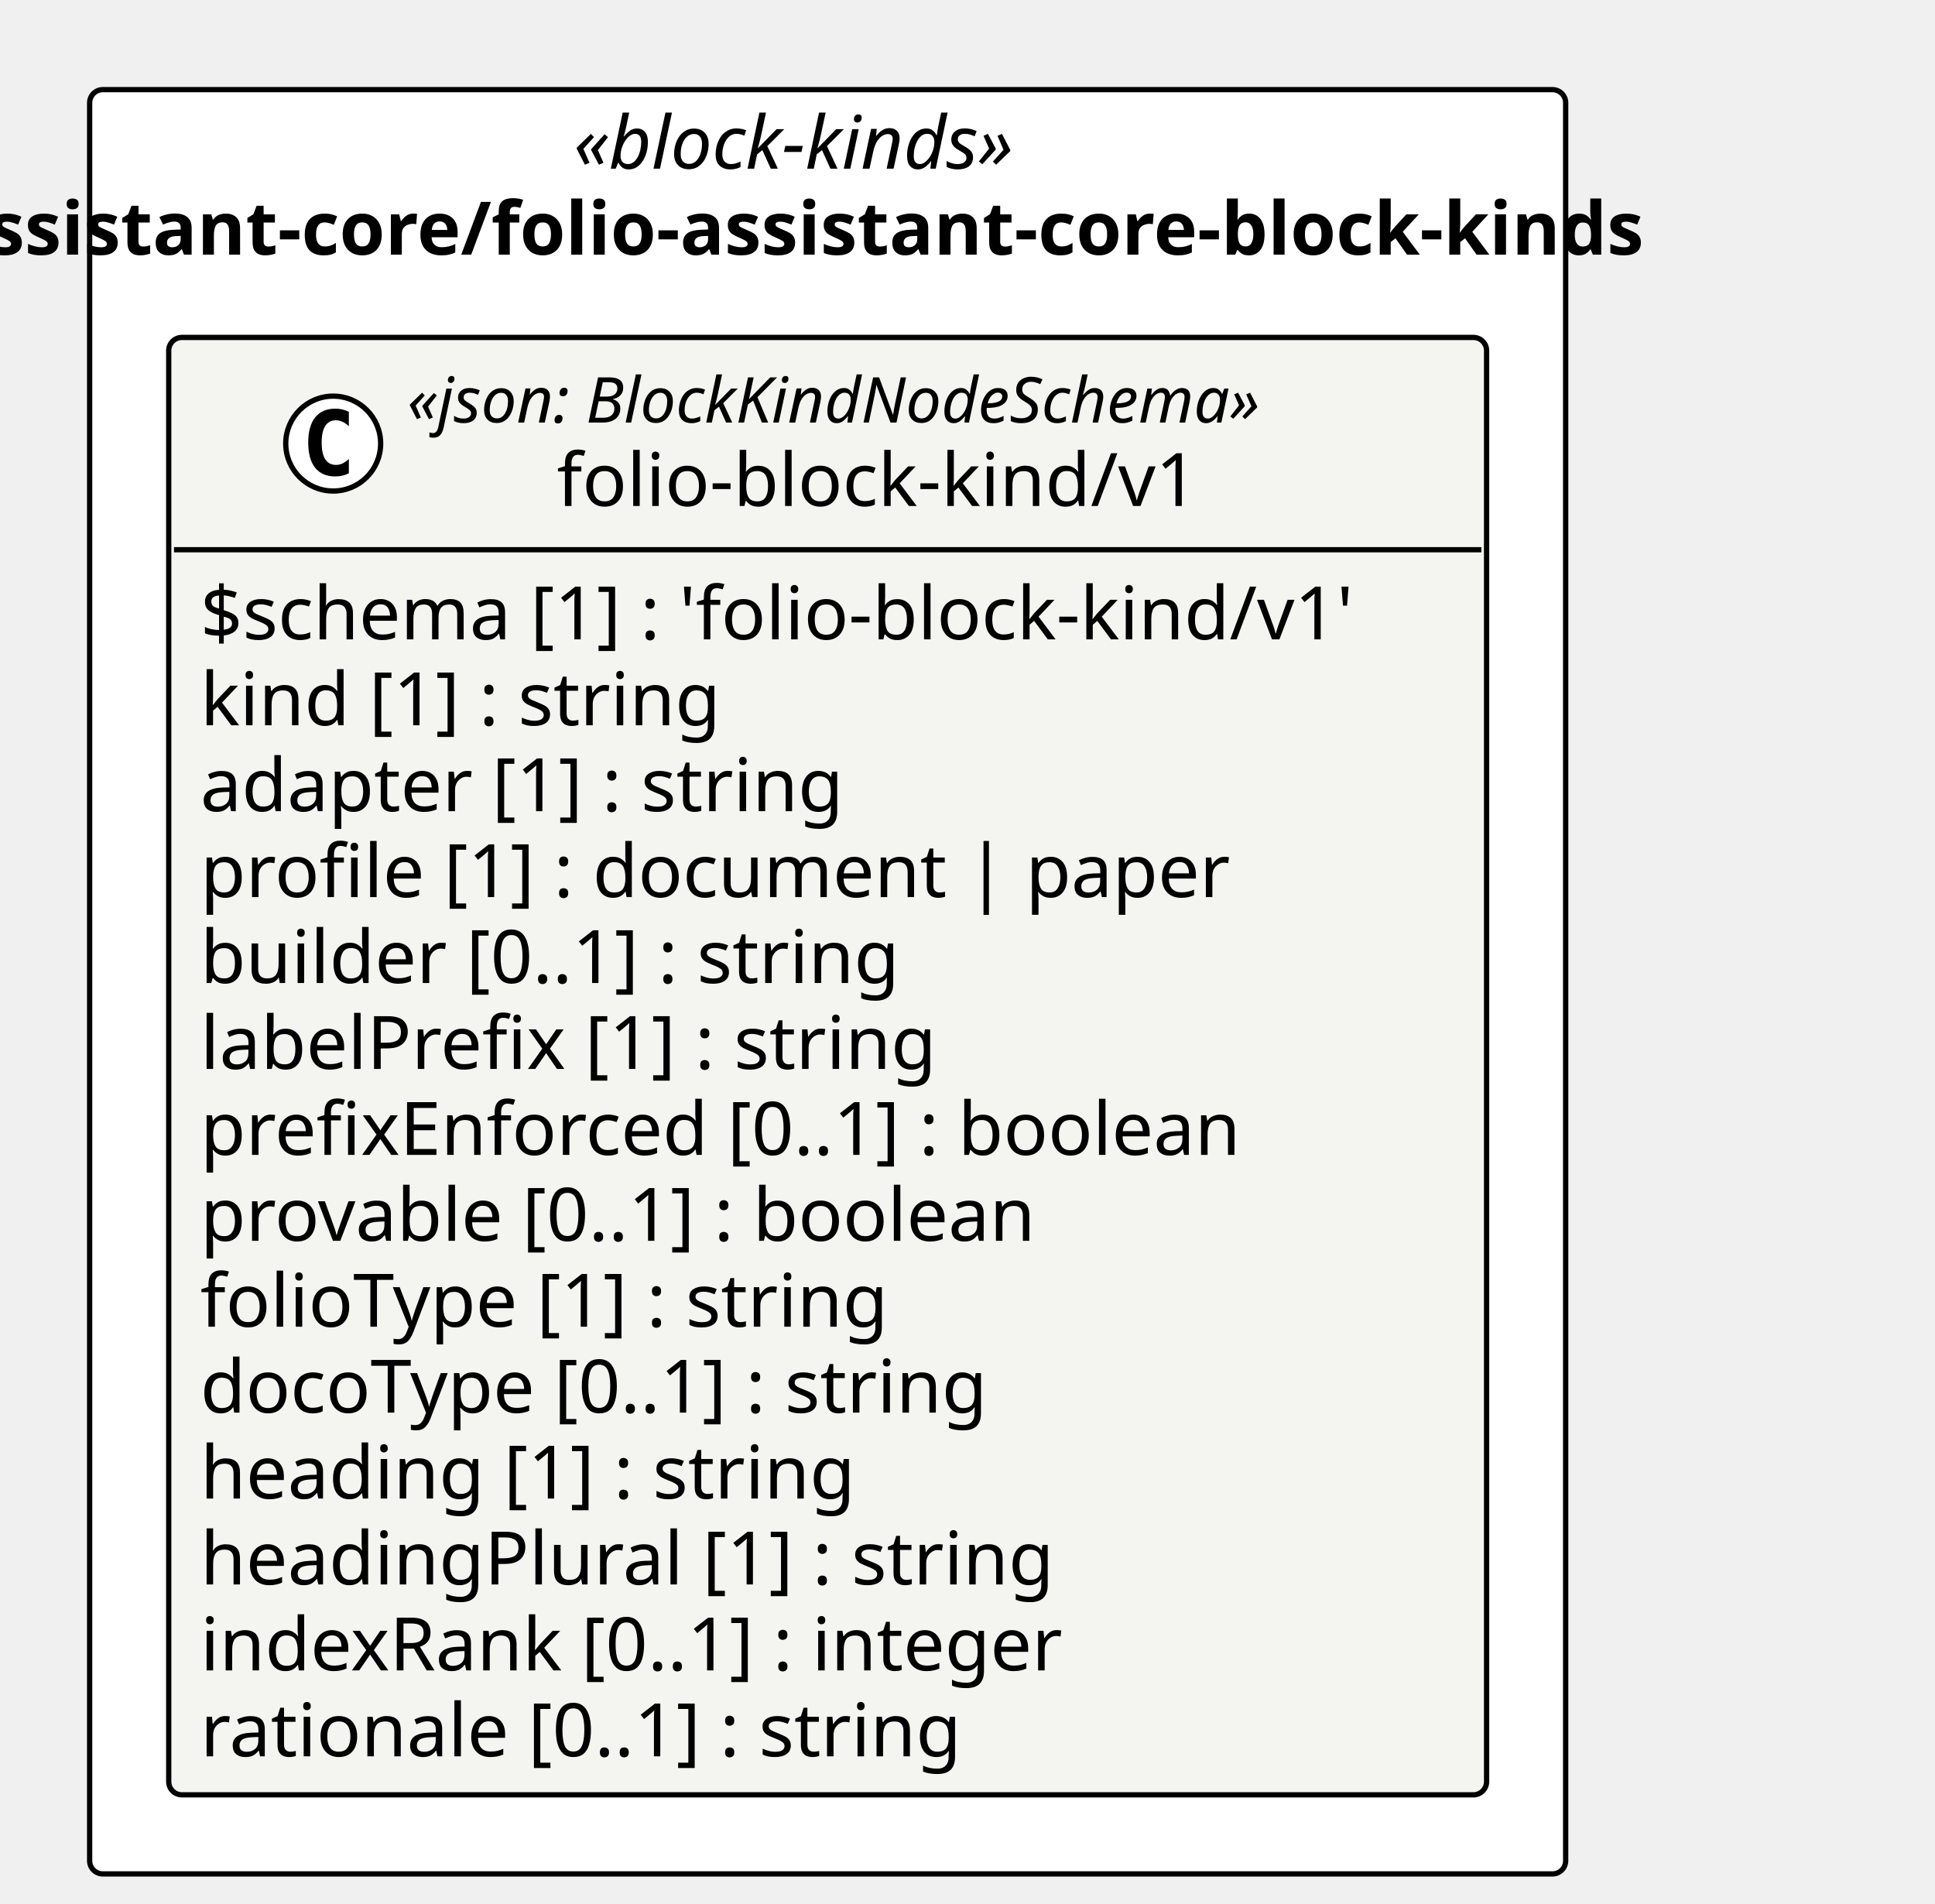
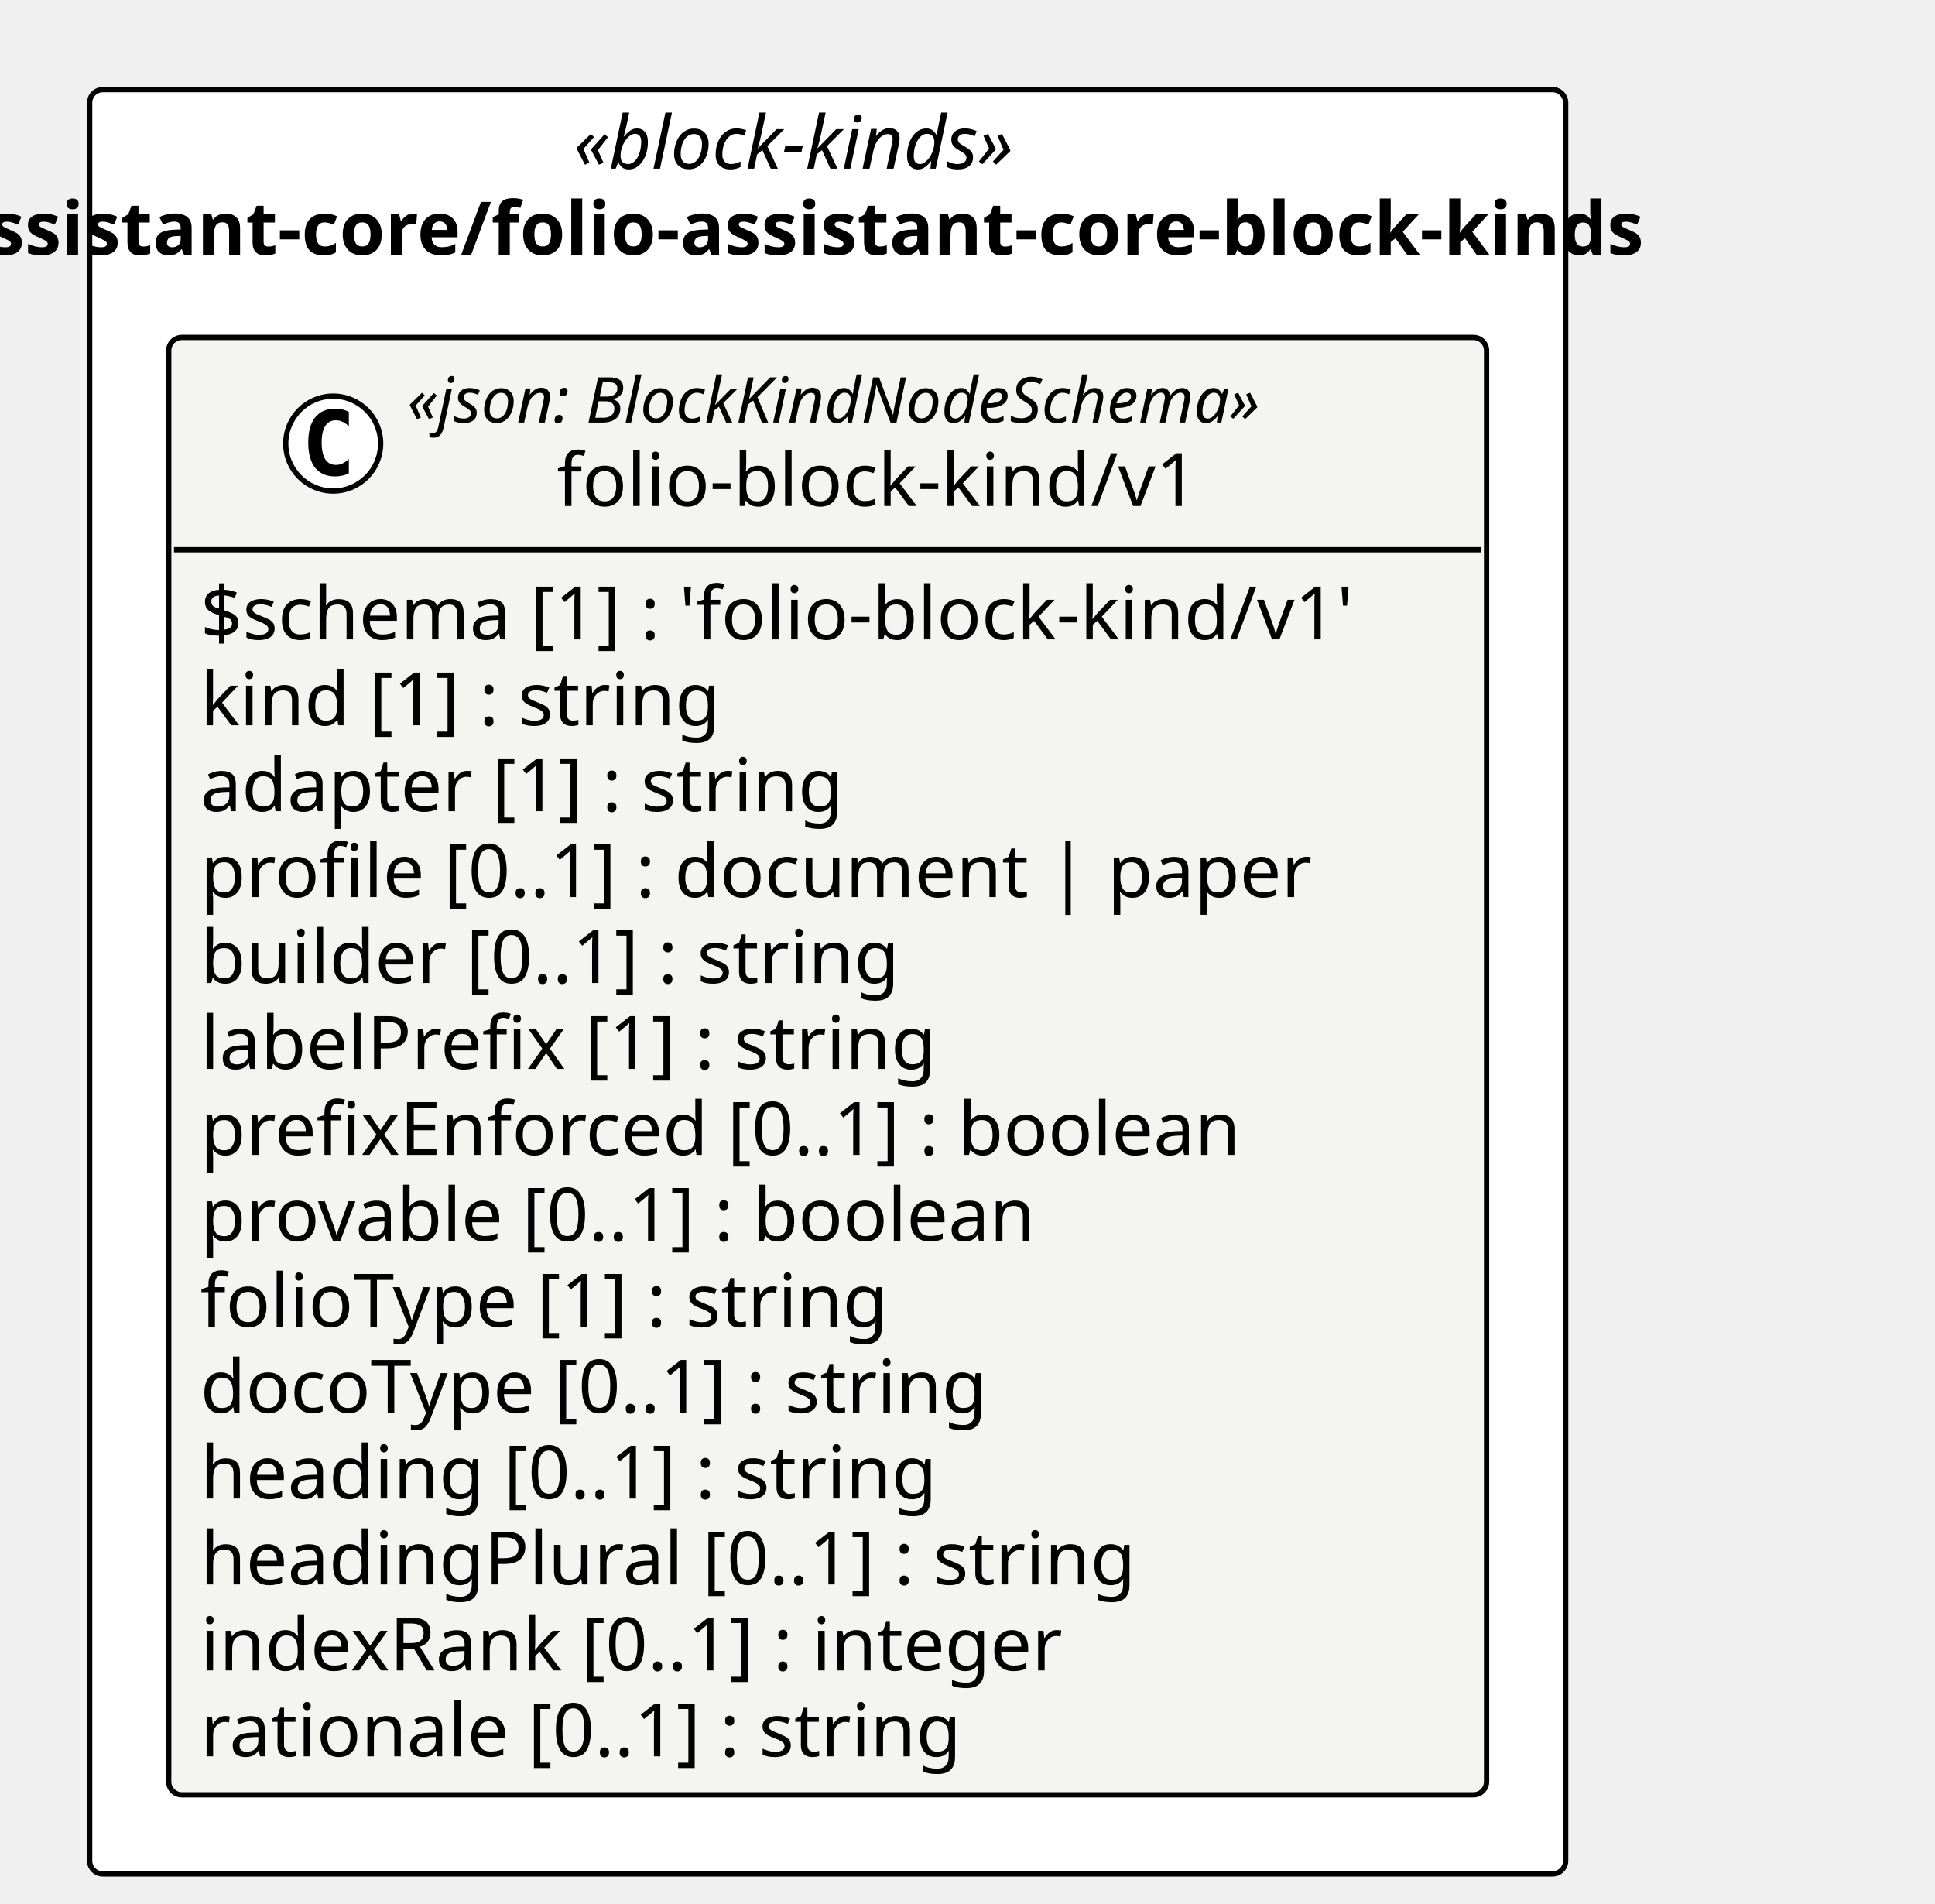
<svg xmlns="http://www.w3.org/2000/svg" contentStyleType="text/css" height="361px" preserveAspectRatio="none" style="width:367px;height:361px;background:#FFFFFF;" version="1.1" viewBox="0 0 367 361" width="367px" zoomAndPan="magnify">
  <defs />
  <g>
    <rect fill="#FFFFFF" height="338.422" rx="2.5" ry="2.5" style="stroke:#000000;stroke-width:1.0;" width="279.952" x="17" y="17" />
    <text fill="#000000" font-family="Verdana" font-size="14" font-style="italic" lengthAdjust="spacing" textLength="96.38" x="108.786" y="31.995">«block-kinds»</text>
    <text fill="#000000" font-family="Verdana" font-size="14" font-weight="bold" lengthAdjust="spacing" textLength="407.025" x="-46.537" y="48.292">folio-assistant-core/folio-assistant-core-block-kinds</text>
    <g id="elem_folio_assistant_core_folio_assistant_core_block_kinds_folio_block_kind_v1_folio_block_kind_v1">
      <rect codeLine="11" fill="#F4F4F1" height="276.422" id="folio_assistant_core_folio_assistant_core_block_kinds_folio_block_kind_v1_folio_block_kind_v1" rx="2.5" ry="2.5" style="stroke:#000000;stroke-width:1.0;" width="249.952" x="32" y="64" />
      <ellipse cx="63.195" cy="84.133" fill="#FFFFFF" rx="9" ry="9" style="stroke:#000000;stroke-width:1.0;" />
      <path d="M66.163,89.773 Q65.585,90.07 64.945,90.211 Q64.304,90.367 63.601,90.367 Q61.101,90.367 59.773,88.727 Q58.46,87.07 58.46,83.945 Q58.46,80.82 59.773,79.164 Q61.101,77.508 63.601,77.508 Q64.304,77.508 64.945,77.664 Q65.601,77.82 66.163,78.117 L66.163,80.836 Q65.538,80.258 64.945,79.992 Q64.351,79.711 63.726,79.711 Q62.382,79.711 61.695,80.789 Q61.007,81.852 61.007,83.945 Q61.007,86.039 61.695,87.117 Q62.382,88.18 63.726,88.18 Q64.351,88.18 64.945,87.914 Q65.538,87.633 66.163,87.055 L66.163,89.773 Z " fill="#000000" />
      <text fill="#000000" font-family="Verdana" font-size="12" font-style="italic" lengthAdjust="spacing" textLength="185.519" x="77.238" y="80.139">«json: BlockKindNodeSchema»</text>
      <text fill="#000000" font-family="Verdana" font-size="14" lengthAdjust="spacing" textLength="128.755" x="105.62" y="95.964">folio-block-kind/v1</text>
      <line style="stroke:#000000;stroke-width:1.0;" x1="33" x2="280.952" y1="104.266" y2="104.266" />
      <text fill="#000000" font-family="Verdana" font-size="14" lengthAdjust="spacing" textLength="237.952" x="38" y="121.261">$schema [1] : 'folio-block-kind/v1'</text>
      <text fill="#000000" font-family="Verdana" font-size="14" lengthAdjust="spacing" textLength="107.844" x="38" y="137.558">kind [1] : string</text>
      <text fill="#000000" font-family="Verdana" font-size="14" lengthAdjust="spacing" textLength="132.877" x="38" y="153.855">adapter [1] : string</text>
-       <text fill="#000000" font-family="Verdana" font-size="14" lengthAdjust="spacing" textLength="207.402" x="38" y="170.151">profile [1] : document | paper</text>
+       <text fill="#000000" font-family="Verdana" font-size="14" lengthAdjust="spacing" textLength="225.21" x="38" y="170.151">profile [0..1] : document | paper</text>
      <text fill="#000000" font-family="Verdana" font-size="14" lengthAdjust="spacing" textLength="144.69" x="38" y="186.448">builder [0..1] : string</text>
      <text fill="#000000" font-family="Verdana" font-size="14" lengthAdjust="spacing" textLength="151.86" x="38" y="202.745">labelPrefix [1] : string</text>
      <text fill="#000000" font-family="Verdana" font-size="14" lengthAdjust="spacing" textLength="214.204" x="38" y="219.042">prefixEnforced [0..1] : boolean</text>
      <text fill="#000000" font-family="Verdana" font-size="14" lengthAdjust="spacing" textLength="173.141" x="38" y="235.339">provable [0..1] : boolean</text>
      <text fill="#000000" font-family="Verdana" font-size="14" lengthAdjust="spacing" textLength="142.263" x="38" y="251.636">folioType [1] : string</text>
      <text fill="#000000" font-family="Verdana" font-size="14" lengthAdjust="spacing" textLength="163.946" x="38" y="267.933">docoType [0..1] : string</text>
-       <text fill="#000000" font-family="Verdana" font-size="14" lengthAdjust="spacing" textLength="134.689" x="38" y="284.229">heading [1] : string</text>
-       <text fill="#000000" font-family="Verdana" font-size="14" lengthAdjust="spacing" textLength="174.118" x="38" y="300.526">headingPlural [1] : string</text>
+       <text fill="#000000" font-family="Verdana" font-size="14" lengthAdjust="spacing" textLength="152.496" x="38" y="284.229">heading [0..1] : string</text>
+       <text fill="#000000" font-family="Verdana" font-size="14" lengthAdjust="spacing" textLength="191.926" x="38" y="300.526">headingPlural [0..1] : string</text>
      <text fill="#000000" font-family="Verdana" font-size="14" lengthAdjust="spacing" textLength="179.662" x="38" y="316.823">indexRank [0..1] : integer</text>
      <text fill="#000000" font-family="Verdana" font-size="14" lengthAdjust="spacing" textLength="158.129" x="38" y="333.12">rationale [0..1] : string</text>
    </g>
  </g>
</svg>
